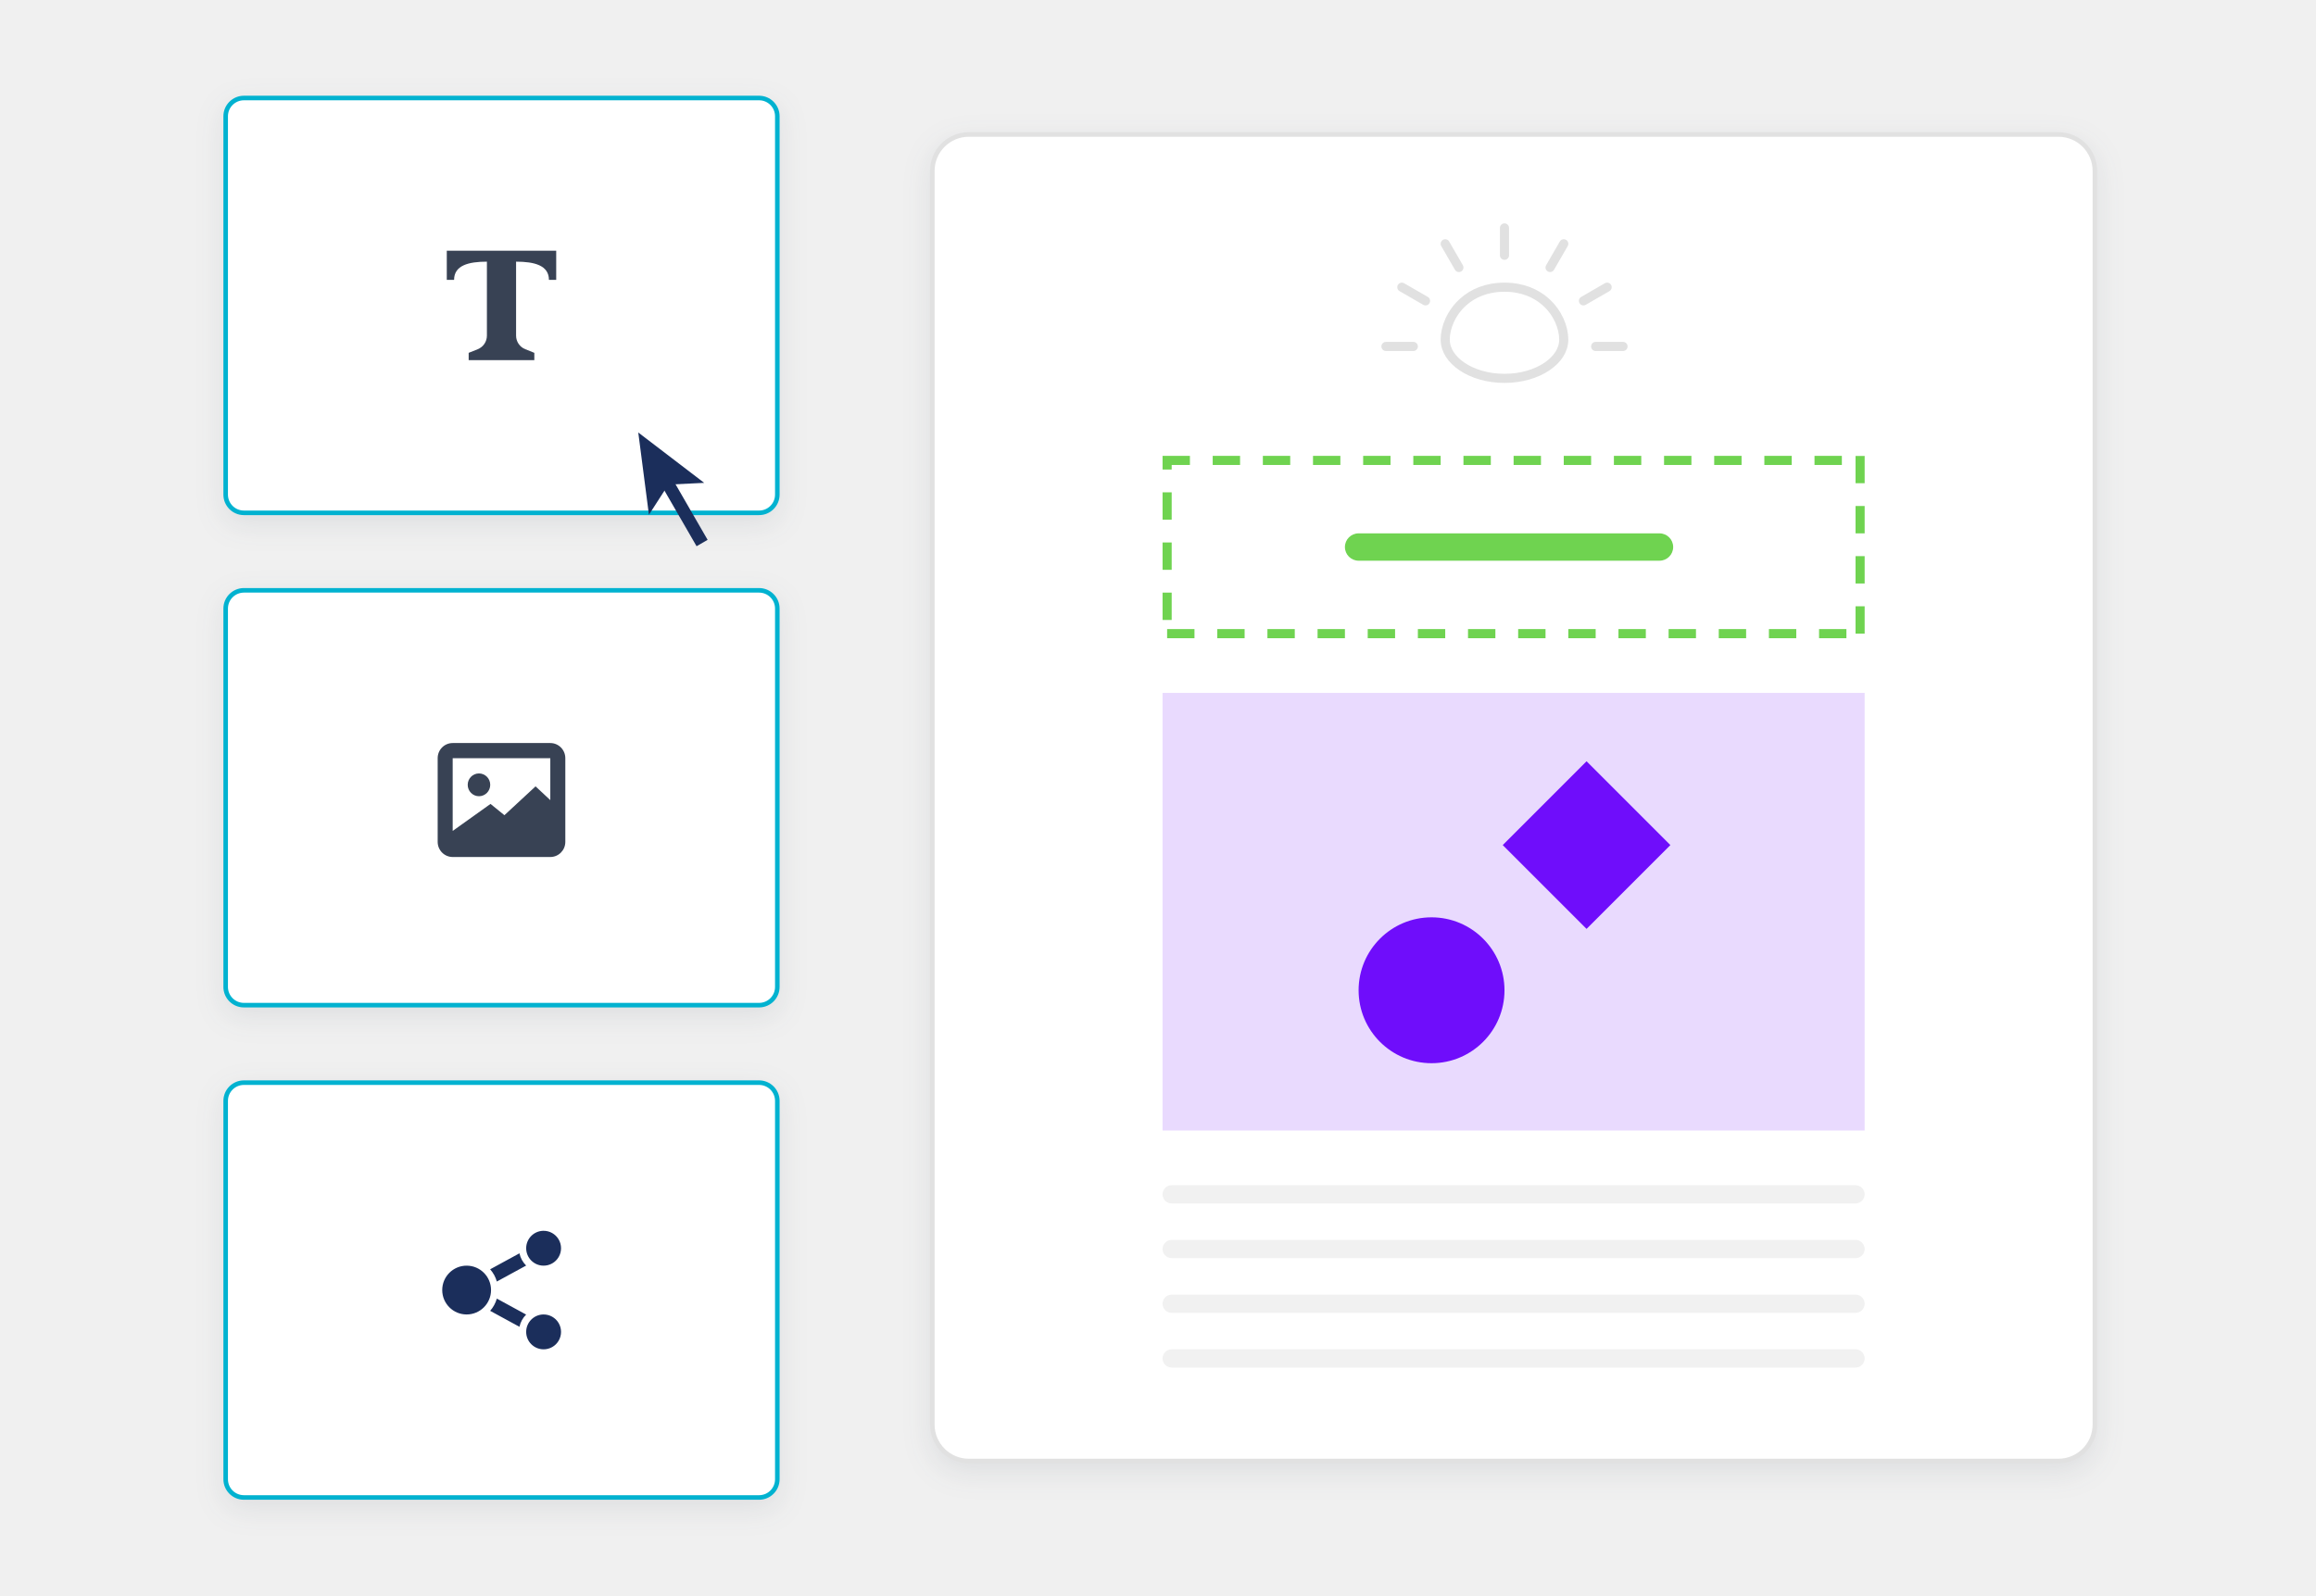
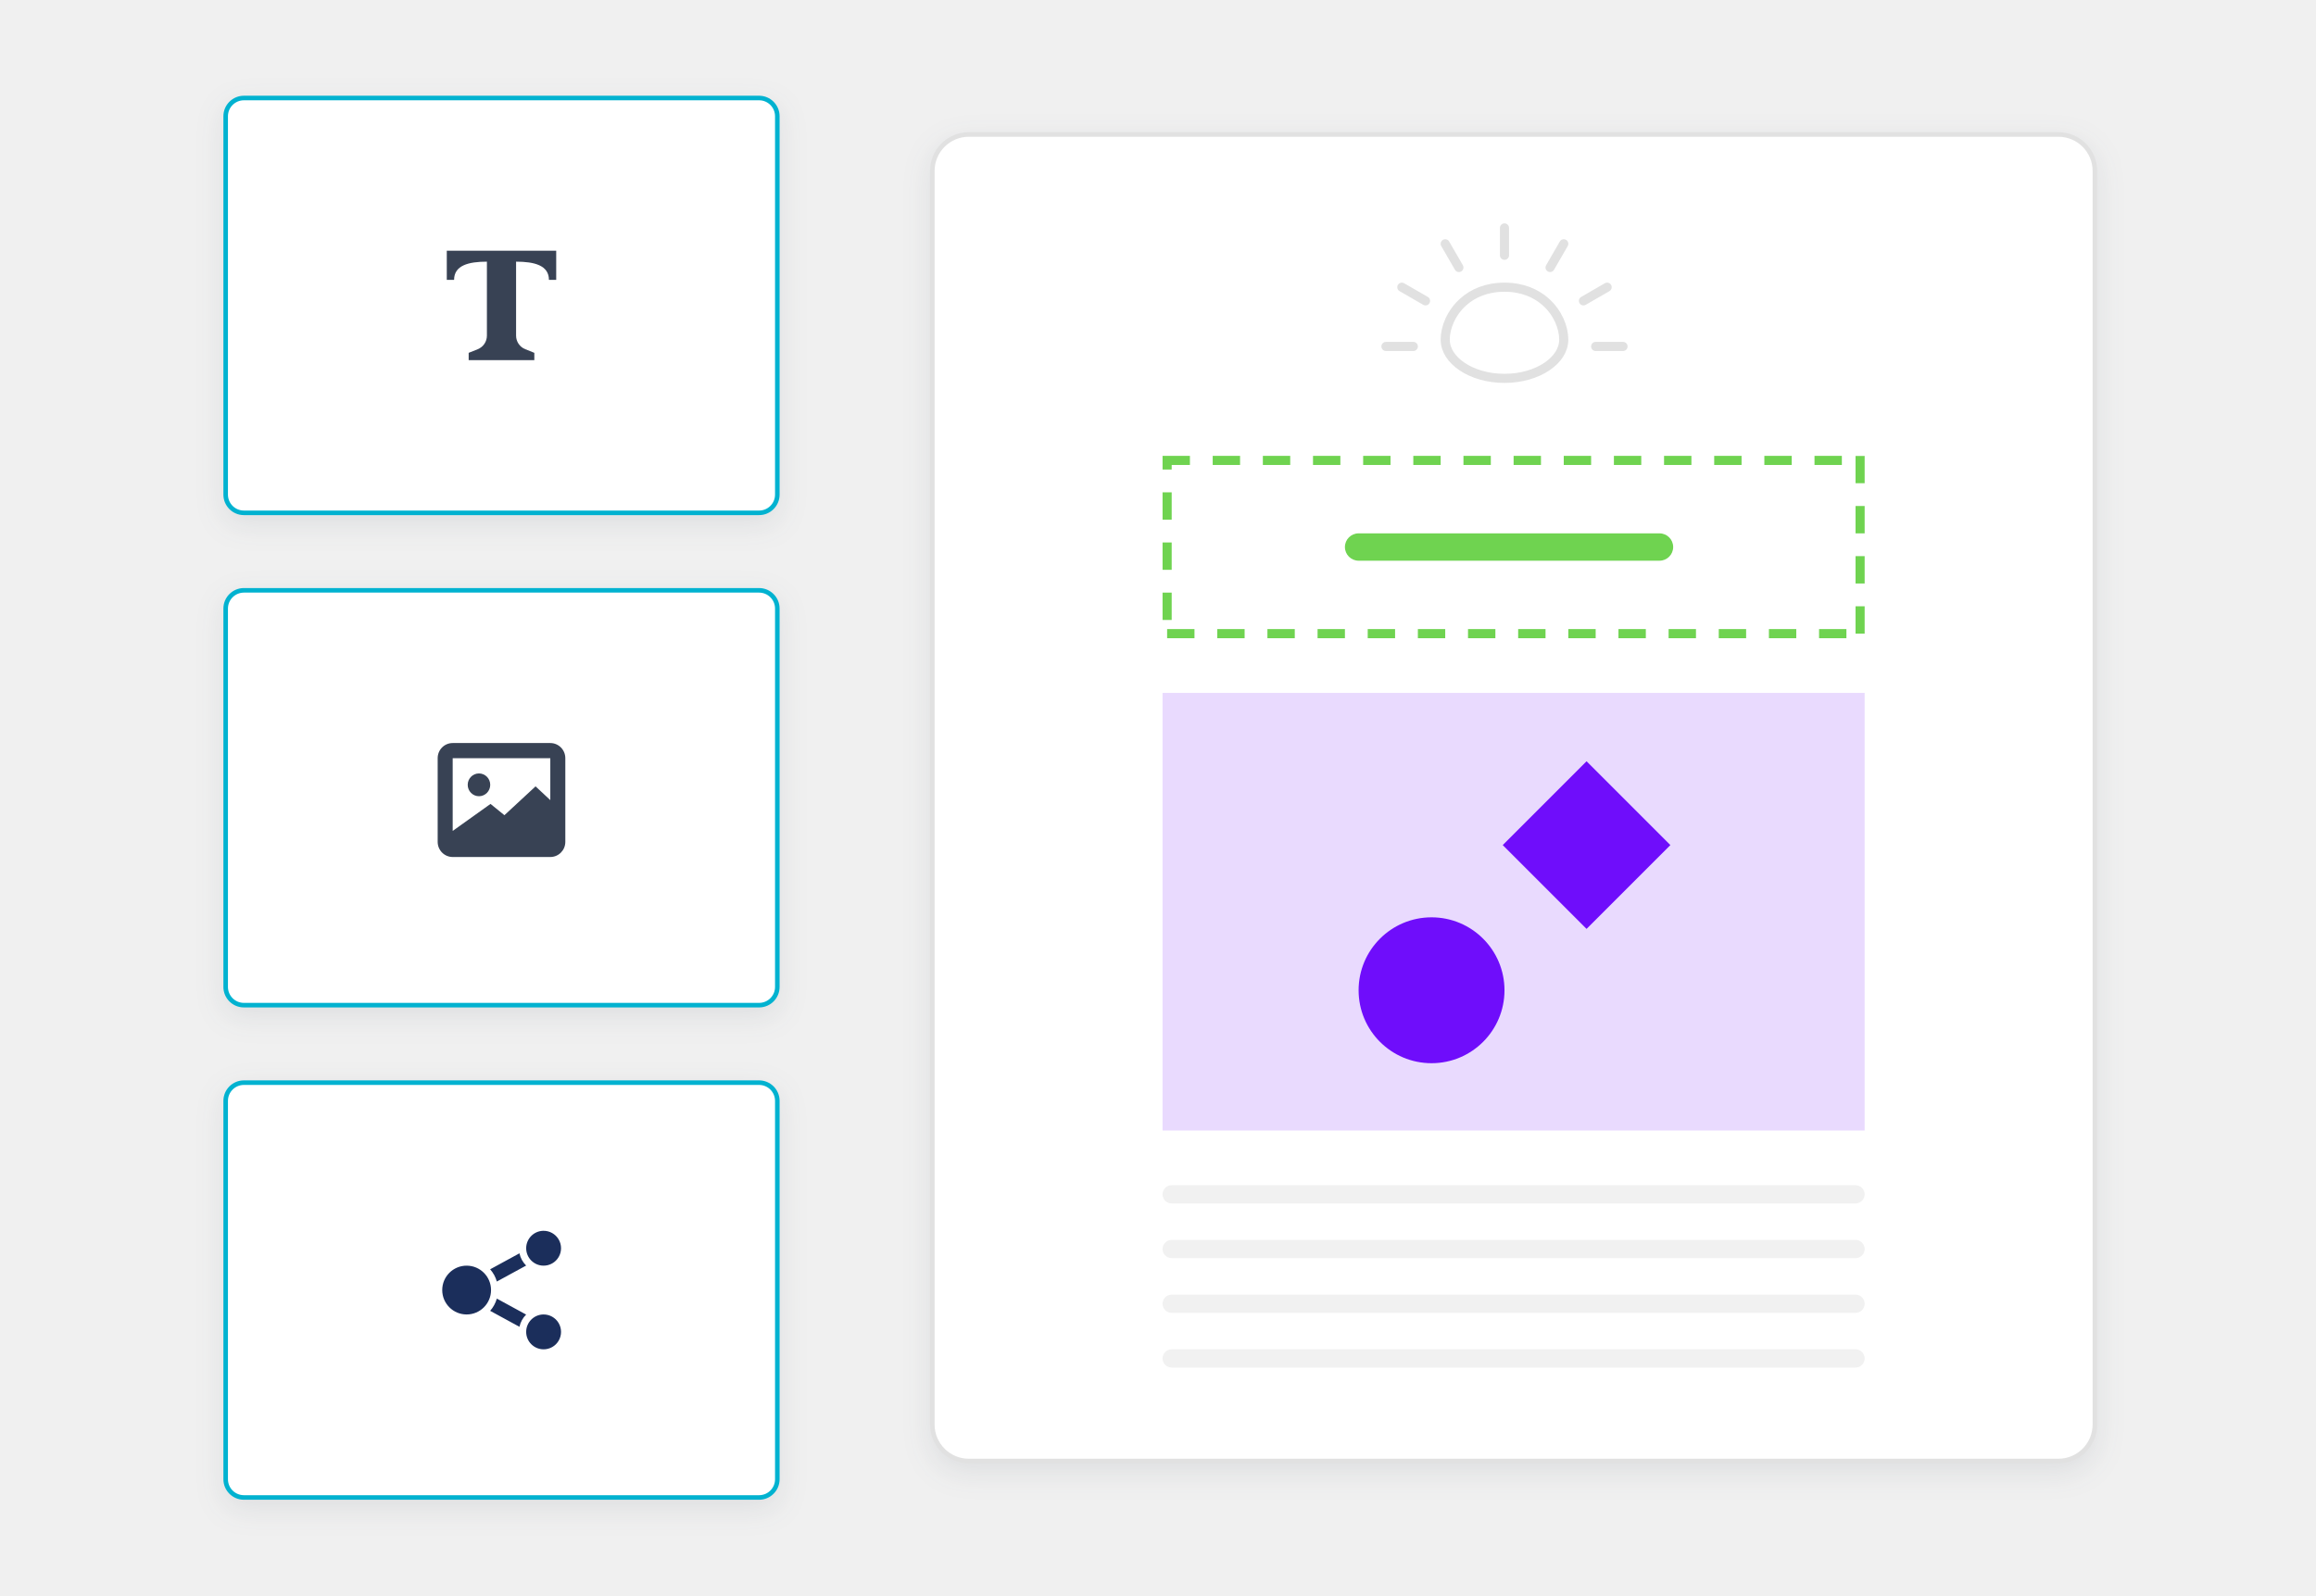
<svg xmlns="http://www.w3.org/2000/svg" xmlns:xlink="http://www.w3.org/1999/xlink" width="508" height="350" viewBox="0 0 508 350">
  <defs>
    <rect id="b" width="254" height="290" x="0" y="0" rx="8" />
    <filter id="c" width="108.7%" height="107.6%" x="-4.3%" y="-3.1%" filterUnits="objectBoundingBox">
      <feMorphology in="SourceAlpha" operator="dilate" radius="1" result="shadowSpreadOuter1" />
      <feOffset dy="2" in="shadowSpreadOuter1" result="shadowOffsetOuter1" />
      <feGaussianBlur in="shadowOffsetOuter1" result="shadowBlurOuter1" stdDeviation="3" />
      <feComposite in="shadowBlurOuter1" in2="SourceAlpha" operator="out" result="shadowBlurOuter1" />
      <feColorMatrix in="shadowBlurOuter1" values="0 0 0 0 0.208 0 0 0 0 0.259 0 0 0 0 0.329 0 0 0 0.101 0" />
    </filter>
    <path id="e" d="M0 0h154v96H0z" />
    <path id="a" d="M0 0h154v40H0z" />
    <mask id="g" width="154" height="40" x="0" y="0" fill="#fff" maskContentUnits="userSpaceOnUse" maskUnits="objectBoundingBox">
      <use xlink:href="#a" />
    </mask>
    <rect id="i" width="120" height="90" x="0" y="0" rx="4" />
    <filter id="h" width="118.3%" height="124.4%" x="-9.2%" y="-10%" filterUnits="objectBoundingBox">
      <feMorphology in="SourceAlpha" operator="dilate" radius="1" result="shadowSpreadOuter1" />
      <feOffset dy="2" in="shadowSpreadOuter1" result="shadowOffsetOuter1" />
      <feGaussianBlur in="shadowOffsetOuter1" result="shadowBlurOuter1" stdDeviation="3" />
      <feComposite in="shadowBlurOuter1" in2="SourceAlpha" operator="out" result="shadowBlurOuter1" />
      <feColorMatrix in="shadowBlurOuter1" values="0 0 0 0 0.208 0 0 0 0 0.259 0 0 0 0 0.329 0 0 0 0.101 0" />
    </filter>
    <rect id="k" width="120" height="90" x="0" y="0" rx="4" />
    <filter id="j" width="118.3%" height="124.4%" x="-9.2%" y="-10%" filterUnits="objectBoundingBox">
      <feMorphology in="SourceAlpha" operator="dilate" radius="1" result="shadowSpreadOuter1" />
      <feOffset dy="2" in="shadowSpreadOuter1" result="shadowOffsetOuter1" />
      <feGaussianBlur in="shadowOffsetOuter1" result="shadowBlurOuter1" stdDeviation="3" />
      <feComposite in="shadowBlurOuter1" in2="SourceAlpha" operator="out" result="shadowBlurOuter1" />
      <feColorMatrix in="shadowBlurOuter1" values="0 0 0 0 0.208 0 0 0 0 0.259 0 0 0 0 0.329 0 0 0 0.101 0" />
    </filter>
    <rect id="m" width="120" height="90" x="0" y="0" rx="4" />
    <filter id="l" width="118.3%" height="124.4%" x="-9.2%" y="-10%" filterUnits="objectBoundingBox">
      <feMorphology in="SourceAlpha" operator="dilate" radius="1" result="shadowSpreadOuter1" />
      <feOffset dy="2" in="shadowSpreadOuter1" result="shadowOffsetOuter1" />
      <feGaussianBlur in="shadowOffsetOuter1" result="shadowBlurOuter1" stdDeviation="3" />
      <feComposite in="shadowBlurOuter1" in2="SourceAlpha" operator="out" result="shadowBlurOuter1" />
      <feColorMatrix in="shadowBlurOuter1" values="0 0 0 0 0.208 0 0 0 0 0.259 0 0 0 0 0.329 0 0 0 0.101 0" />
    </filter>
  </defs>
  <g fill="none" fill-rule="evenodd">
    <g transform="translate(205 30)">
      <mask id="d" fill="#fff">
        <use xlink:href="#b" />
      </mask>
      <use fill="#000" filter="url(#c)" xlink:href="#b" />
      <rect width="255" height="291" x="-.5" y="-.5" fill="#FFF" stroke="#E1E1E1" rx="8" />
      <g mask="url(#d)">
        <g transform="translate(50 122)">
          <mask id="f" fill="#fff">
            <use xlink:href="#e" />
          </mask>
          <use fill="#6F0DFB" fill-opacity=".15" xlink:href="#e" />
          <circle cx="59" cy="65.234" r="16" fill="#6F0DFB" mask="url(#f)" />
          <path fill="#6F0DFB" mask="url(#f)" transform="rotate(-45 93 33.385)" d="M80 20.385h26v26H80z" />
          <rect width="154" height="4" y="108" fill="#F1F1F1" rx="2" />
          <rect width="154" height="4" y="120" fill="#F1F1F1" rx="2" />
          <rect width="154" height="4" y="132" fill="#F1F1F1" rx="2" />
          <rect width="154" height="4" y="144" fill="#F1F1F1" rx="2" />
        </g>
      </g>
      <g mask="url(#d)">
        <g transform="translate(50 70)">
          <use stroke="#6FD350" stroke-dasharray="6 5" stroke-width="4" mask="url(#g)" xlink:href="#a" />
          <rect width="72" height="6" x="40" y="17" fill="#6FD350" rx="3" />
        </g>
      </g>
      <path stroke="#E1E1E1" stroke-width="2" d="M125 33c-3.892 0-6.905 1.318-9.045 3.23C113.32 38.582 112 41.82 112 44.5c0 2.32 1.44 4.383 3.662 5.89 2.39 1.622 5.695 2.61 9.338 2.61 3.643 0 6.948-.988 9.338-2.61 2.221-1.507 3.662-3.57 3.662-5.89 0-2.68-1.32-5.917-3.955-8.27-2.14-1.912-5.153-3.23-9.045-3.23z" mask="url(#d)" />
      <rect width="8" height="2" x="98" y="45" fill="#E1E1E1" mask="url(#d)" rx="1" />
      <rect width="8" height="2" x="101.081" y="33.5" fill="#E1E1E1" mask="url(#d)" rx="1" transform="rotate(30 105.081 34.5)" />
      <rect width="8" height="2" x="109.5" y="25.081" fill="#E1E1E1" mask="url(#d)" rx="1" transform="rotate(60 113.5 26.081)" />
      <rect width="8" height="2" x="121" y="22" fill="#E1E1E1" mask="url(#d)" rx="1" transform="rotate(90 125 23)" />
      <rect width="8" height="2" x="132.5" y="25.081" fill="#E1E1E1" mask="url(#d)" rx="1" transform="rotate(120 136.5 26.081)" />
      <rect width="8" height="2" x="140.919" y="33.5" fill="#E1E1E1" mask="url(#d)" rx="1" transform="rotate(150 144.919 34.5)" />
      <rect width="8" height="2" x="144" y="45" fill="#E1E1E1" mask="url(#d)" rx="1" transform="rotate(180 148 46)" />
    </g>
    <g transform="translate(50 22)">
      <use fill="#000" filter="url(#h)" xlink:href="#i" />
      <rect width="121" height="91" x="-.5" y="-.5" fill="#FFF" stroke="#01B2D0" rx="4" />
      <path fill="#384254" d="M72 39.4h-1.595c0-3.2-3.205-4-7.205-4v16.234a3.2 3.2 0 0 0 2.011 2.97l1.989.796V57H52.8v-1.6l1.989-.795a3.2 3.2 0 0 0 2.011-2.971V35.4c-4 0-7.2.8-7.2 4H48V33h24v6.4z" />
    </g>
    <g transform="translate(50 238)">
      <use fill="#000" filter="url(#j)" xlink:href="#k" />
      <rect width="121" height="91" x="-.5" y="-.5" fill="#FFF" stroke="#01B2D0" rx="4" />
      <path fill="#1B2E5B" fill-rule="nonzero" d="M69.176 50.353a3.824 3.824 0 1 1 0 7.647 3.824 3.824 0 0 1 0-7.647zm-10.2-3.48l6.429 3.504a5.344 5.344 0 0 0-1.465 2.685l-6.428-3.506a6.893 6.893 0 0 0 1.465-2.682zm-6.623-7.226a5.353 5.353 0 1 1 0 10.706 5.353 5.353 0 0 1 0-10.706zm11.587-2.709a5.342 5.342 0 0 0 1.466 2.686l-6.428 3.504a6.869 6.869 0 0 0-1.468-2.684l6.43-3.506zM69.176 32a3.824 3.824 0 1 1 0 7.647 3.824 3.824 0 0 1 0-7.647z" />
    </g>
    <g transform="translate(50 130)">
      <use fill="#000" filter="url(#l)" xlink:href="#m" />
      <rect width="121" height="91" x="-.5" y="-.5" fill="#FFF" stroke="#01B2D0" rx="4" />
      <path fill="#384254" d="M70.706 33C72.526 33 74 34.488 74 36.32v18.36c0 1.833-1.466 3.32-3.294 3.32H49.294C47.474 58 46 56.512 46 54.68V36.32c0-1.833 1.466-3.32 3.294-3.32h21.412zm0 3.333H49.294v15.945l8.298-5.923 3.049 2.475 6.83-6.327 3.235 3.02v-9.19zm-15.647 3.334c1.364 0 2.47 1.119 2.47 2.5 0 1.38-1.106 2.5-2.47 2.5-1.365 0-2.47-1.12-2.47-2.5 0-1.381 1.105-2.5 2.47-2.5z" />
    </g>
-     <g fill="#1B2E5B">
-       <path d="M142.988 102.85l2.425-1.4 9.8 16.974-2.425 1.4z" />
-       <path d="M140 94.875l14.462 11.05-7.862.382-4.262 6.618z" />
-     </g>
  </g>
</svg>
